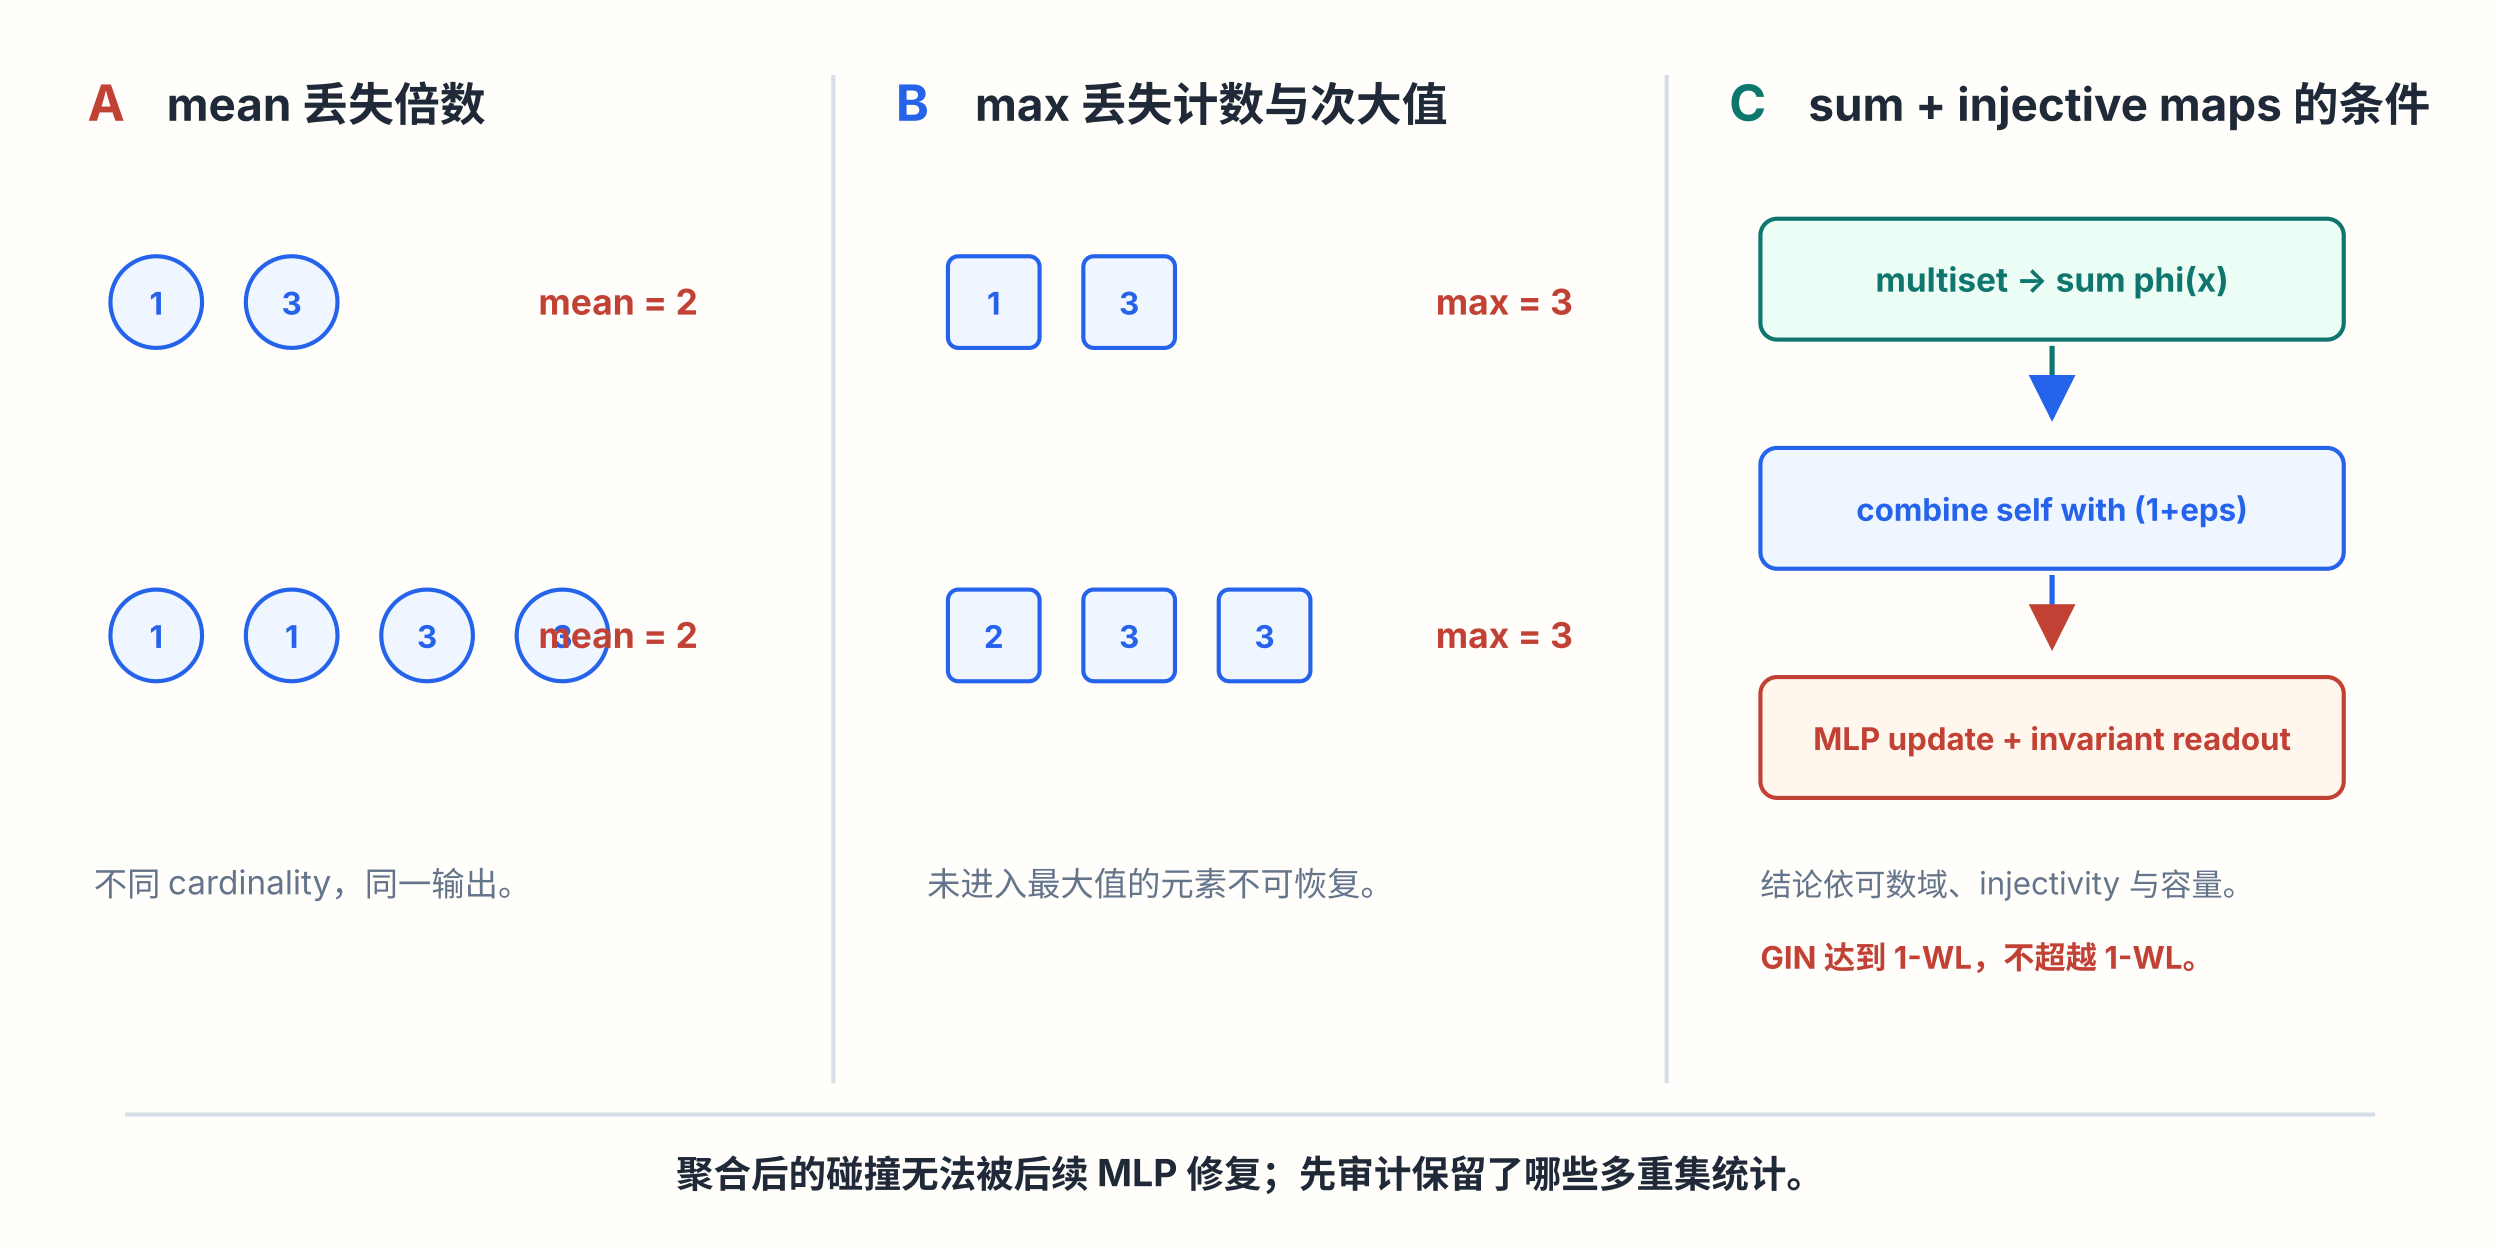
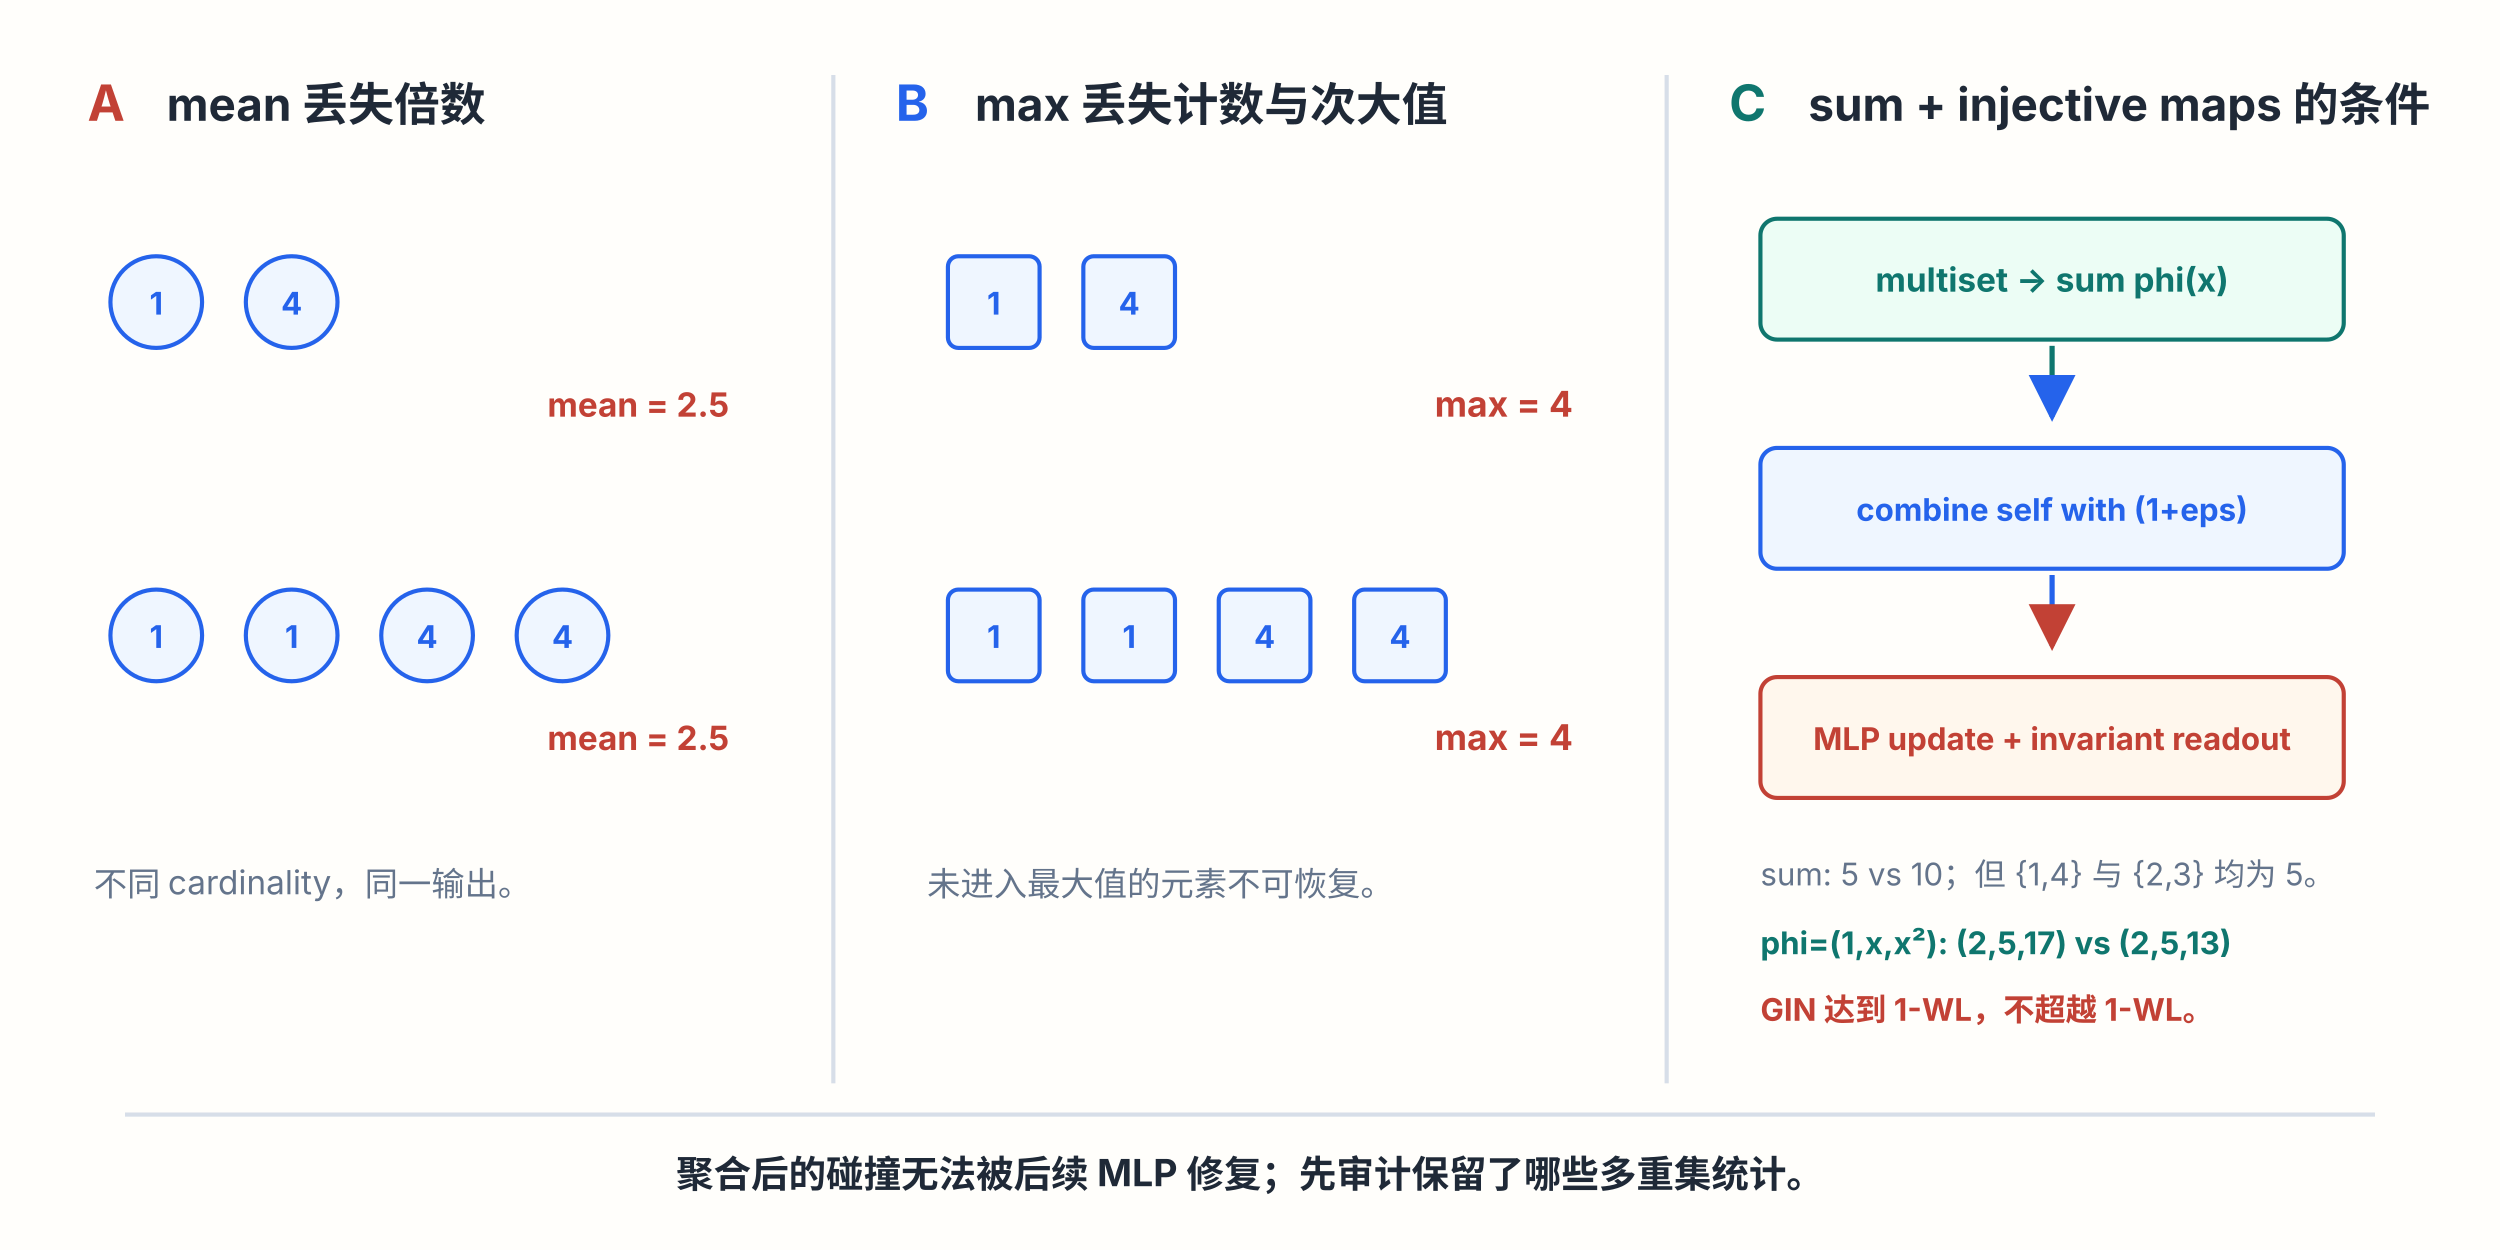
<svg xmlns="http://www.w3.org/2000/svg" width="1200" height="600" viewBox="0 0 1200 600" role="img" aria-labelledby="title desc">
  <defs>
    <marker id="a0" markerWidth="9" markerHeight="9" refX="8" refY="4.5" orient="auto">
      <path d="M0 0L9 4.5L0 9Z" fill="#C24135" />
    </marker>
    <marker id="a1" markerWidth="9" markerHeight="9" refX="8" refY="4.5" orient="auto">
      <path d="M0 0L9 4.5L0 9Z" fill="#2563EB" />
    </marker>
    <marker id="a2" markerWidth="9" markerHeight="9" refX="8" refY="4.5" orient="auto">
      <path d="M0 0L9 4.5L0 9Z" fill="#0F766E" />
    </marker>
    <marker id="a3" markerWidth="9" markerHeight="9" refX="8" refY="4.5" orient="auto">
      <path d="M0 0L9 4.5L0 9Z" fill="#1F2937" />
    </marker>
    <style>text{font-family:Inter,"PingFang SC","Noto Sans CJK SC",sans-serif}.math{font-family:STIX Two Text,"Times New Roman",serif}</style>
  </defs>
  <rect width="1200" height="600" fill="#FFFEFB" />
  <line x1="400" y1="36" x2="400" y2="520" stroke="#D7DEE8" stroke-width="2" />
  <line x1="800" y1="36" x2="800" y2="520" stroke="#D7DEE8" stroke-width="2" />
  <text x="42" y="58" font-size="24" font-weight="700" text-anchor="start" fill="#C24135">A</text>
  <text x="80" y="58" font-size="22" font-weight="700" text-anchor="start" fill="#1F2937">mean 丢失倍数</text>
  <circle cx="75" cy="145" r="22" fill="#EFF6FF" stroke="#2563EB" stroke-width="2" />
  <text x="75" y="151" font-size="15" font-weight="700" text-anchor="middle" fill="#2563EB">1</text>
  <circle cx="140" cy="145" r="22" fill="#EFF6FF" stroke="#2563EB" stroke-width="2" />
-   <text x="140" y="151" font-size="15" font-weight="700" text-anchor="middle" fill="#2563EB">3</text>
-   <text x="335" y="151" font-size="17" font-weight="700" text-anchor="end" fill="#C24135">mean = 2</text>
+   <text x="140" y="151" font-size="15" font-weight="700" text-anchor="middle" fill="#2563EB">4</text>
+   <text x="350" y="200" font-size="16" font-weight="700" text-anchor="end" fill="#C24135">mean = 2.5</text>
  <circle cx="75" cy="305" r="22" fill="#EFF6FF" stroke="#2563EB" stroke-width="2" />
  <text x="75" y="311" font-size="15" font-weight="700" text-anchor="middle" fill="#2563EB">1</text>
  <circle cx="140" cy="305" r="22" fill="#EFF6FF" stroke="#2563EB" stroke-width="2" />
  <text x="140" y="311" font-size="15" font-weight="700" text-anchor="middle" fill="#2563EB">1</text>
  <circle cx="205" cy="305" r="22" fill="#EFF6FF" stroke="#2563EB" stroke-width="2" />
-   <text x="205" y="311" font-size="15" font-weight="700" text-anchor="middle" fill="#2563EB">3</text>
+   <text x="205" y="311" font-size="15" font-weight="700" text-anchor="middle" fill="#2563EB">4</text>
  <circle cx="270" cy="305" r="22" fill="#EFF6FF" stroke="#2563EB" stroke-width="2" />
-   <text x="270" y="311" font-size="15" font-weight="700" text-anchor="middle" fill="#2563EB">3</text>
-   <text x="335" y="311" font-size="17" font-weight="700" text-anchor="end" fill="#C24135">mean = 2</text>
+   <text x="270" y="311" font-size="15" font-weight="700" text-anchor="middle" fill="#2563EB">4</text>
+   <text x="350" y="360" font-size="16" font-weight="700" text-anchor="end" fill="#C24135">mean = 2.5</text>
  <text x="45" y="430" font-size="16" font-weight="400" text-anchor="start" fill="#64748B">不同 cardinality，同一输出。</text>
  <text x="430" y="58" font-size="24" font-weight="700" text-anchor="start" fill="#2563EB">B</text>
  <text x="468" y="58" font-size="22" font-weight="700" text-anchor="start" fill="#1F2937">max 丢失计数与次大值</text>
  <rect x="455" y="123" width="44" height="44" rx="5" fill="#EFF6FF" stroke="#2563EB" stroke-width="2" />
  <text x="477" y="151" font-size="15" font-weight="700" text-anchor="middle" fill="#2563EB">1</text>
  <rect x="520" y="123" width="44" height="44" rx="5" fill="#EFF6FF" stroke="#2563EB" stroke-width="2" />
-   <text x="542" y="151" font-size="15" font-weight="700" text-anchor="middle" fill="#2563EB">3</text>
-   <text x="755" y="151" font-size="17" font-weight="700" text-anchor="end" fill="#C24135">max = 3</text>
+   <text x="542" y="151" font-size="15" font-weight="700" text-anchor="middle" fill="#2563EB">4</text>
+   <text x="755" y="200" font-size="17" font-weight="700" text-anchor="end" fill="#C24135">max = 4</text>
  <rect x="455" y="283" width="44" height="44" rx="5" fill="#EFF6FF" stroke="#2563EB" stroke-width="2" />
-   <text x="477" y="311" font-size="15" font-weight="700" text-anchor="middle" fill="#2563EB">2</text>
+   <text x="477" y="311" font-size="15" font-weight="700" text-anchor="middle" fill="#2563EB">1</text>
  <rect x="520" y="283" width="44" height="44" rx="5" fill="#EFF6FF" stroke="#2563EB" stroke-width="2" />
-   <text x="542" y="311" font-size="15" font-weight="700" text-anchor="middle" fill="#2563EB">3</text>
+   <text x="542" y="311" font-size="15" font-weight="700" text-anchor="middle" fill="#2563EB">1</text>
  <rect x="585" y="283" width="44" height="44" rx="5" fill="#EFF6FF" stroke="#2563EB" stroke-width="2" />
-   <text x="607" y="311" font-size="15" font-weight="700" text-anchor="middle" fill="#2563EB">3</text>
-   <text x="755" y="311" font-size="17" font-weight="700" text-anchor="end" fill="#C24135">max = 3</text>
+   <text x="607" y="311" font-size="15" font-weight="700" text-anchor="middle" fill="#2563EB">4</text>
+   <rect x="650" y="283" width="44" height="44" rx="5" fill="#EFF6FF" stroke="#2563EB" stroke-width="2" />
+   <text x="672" y="311" font-size="15" font-weight="700" text-anchor="middle" fill="#2563EB">4</text>
+   <text x="755" y="360" font-size="17" font-weight="700" text-anchor="end" fill="#C24135">max = 4</text>
  <text x="445" y="430" font-size="16" font-weight="400" text-anchor="start" fill="#64748B">未进入最大值的元素不可恢复。</text>
  <text x="830" y="58" font-size="24" font-weight="700" text-anchor="start" fill="#0F766E">C</text>
  <text x="868" y="58" font-size="22" font-weight="700" text-anchor="start" fill="#1F2937">sum + injective maps 的条件</text>
  <rect x="845" y="105" width="280" height="58" rx="8" fill="#ECFDF5" stroke="#0F766E" stroke-width="2" />
  <text x="985.0" y="140.0" font-size="16" font-weight="650" text-anchor="middle" fill="#0F766E">multiset -&gt; sum phi(x)</text>
  <line x1="985" y1="166" x2="985" y2="200" stroke="#0F766E" stroke-width="2.5" marker-end="url(#a1)" />
  <rect x="845" y="215" width="280" height="58" rx="8" fill="#EFF6FF" stroke="#2563EB" stroke-width="2" />
  <text x="985.0" y="250.0" font-size="15" font-weight="650" text-anchor="middle" fill="#2563EB">combine self with (1+eps)</text>
  <line x1="985" y1="276" x2="985" y2="310" stroke="#2563EB" stroke-width="2.5" marker-end="url(#a0)" />
  <rect x="845" y="325" width="280" height="58" rx="8" fill="#FFF7ED" stroke="#C24135" stroke-width="2" />
  <text x="985.0" y="360.0" font-size="15" font-weight="650" text-anchor="middle" fill="#C24135">MLP update + invariant readout</text>
-   <text x="845" y="430" font-size="15" font-weight="400" text-anchor="start" fill="#64748B">结论依可数域、injectivity 与容量。</text>
-   <text x="845" y="465" font-size="15" font-weight="700" text-anchor="start" fill="#C24135">GIN 达到 1-WL，不超越 1-WL。</text>
+   <text x="845" y="425" font-size="15" font-weight="400" text-anchor="start" fill="#64748B">sum: 5 vs 10；但 {1,4} 与 {2,3} 均为 5。</text>
+   <text x="845" y="458" font-size="15" font-weight="700" text-anchor="start" fill="#0F766E">phi=(1,x,x²): (2,5,17) vs (2,5,13)</text>
+   <text x="845" y="490" font-size="15" font-weight="700" text-anchor="start" fill="#C24135">GIN 达到 1-WL，不超越 1-WL。</text>
  <line x1="60" y1="535" x2="1140" y2="535" stroke="#D7DEE8" stroke-width="2" />
  <text x="600" y="570" font-size="18" font-weight="650" text-anchor="middle" fill="#1F2937">聚合后的碰撞无法被后续 MLP 修复；先审计保留了哪些多重集统计。</text>
</svg>
